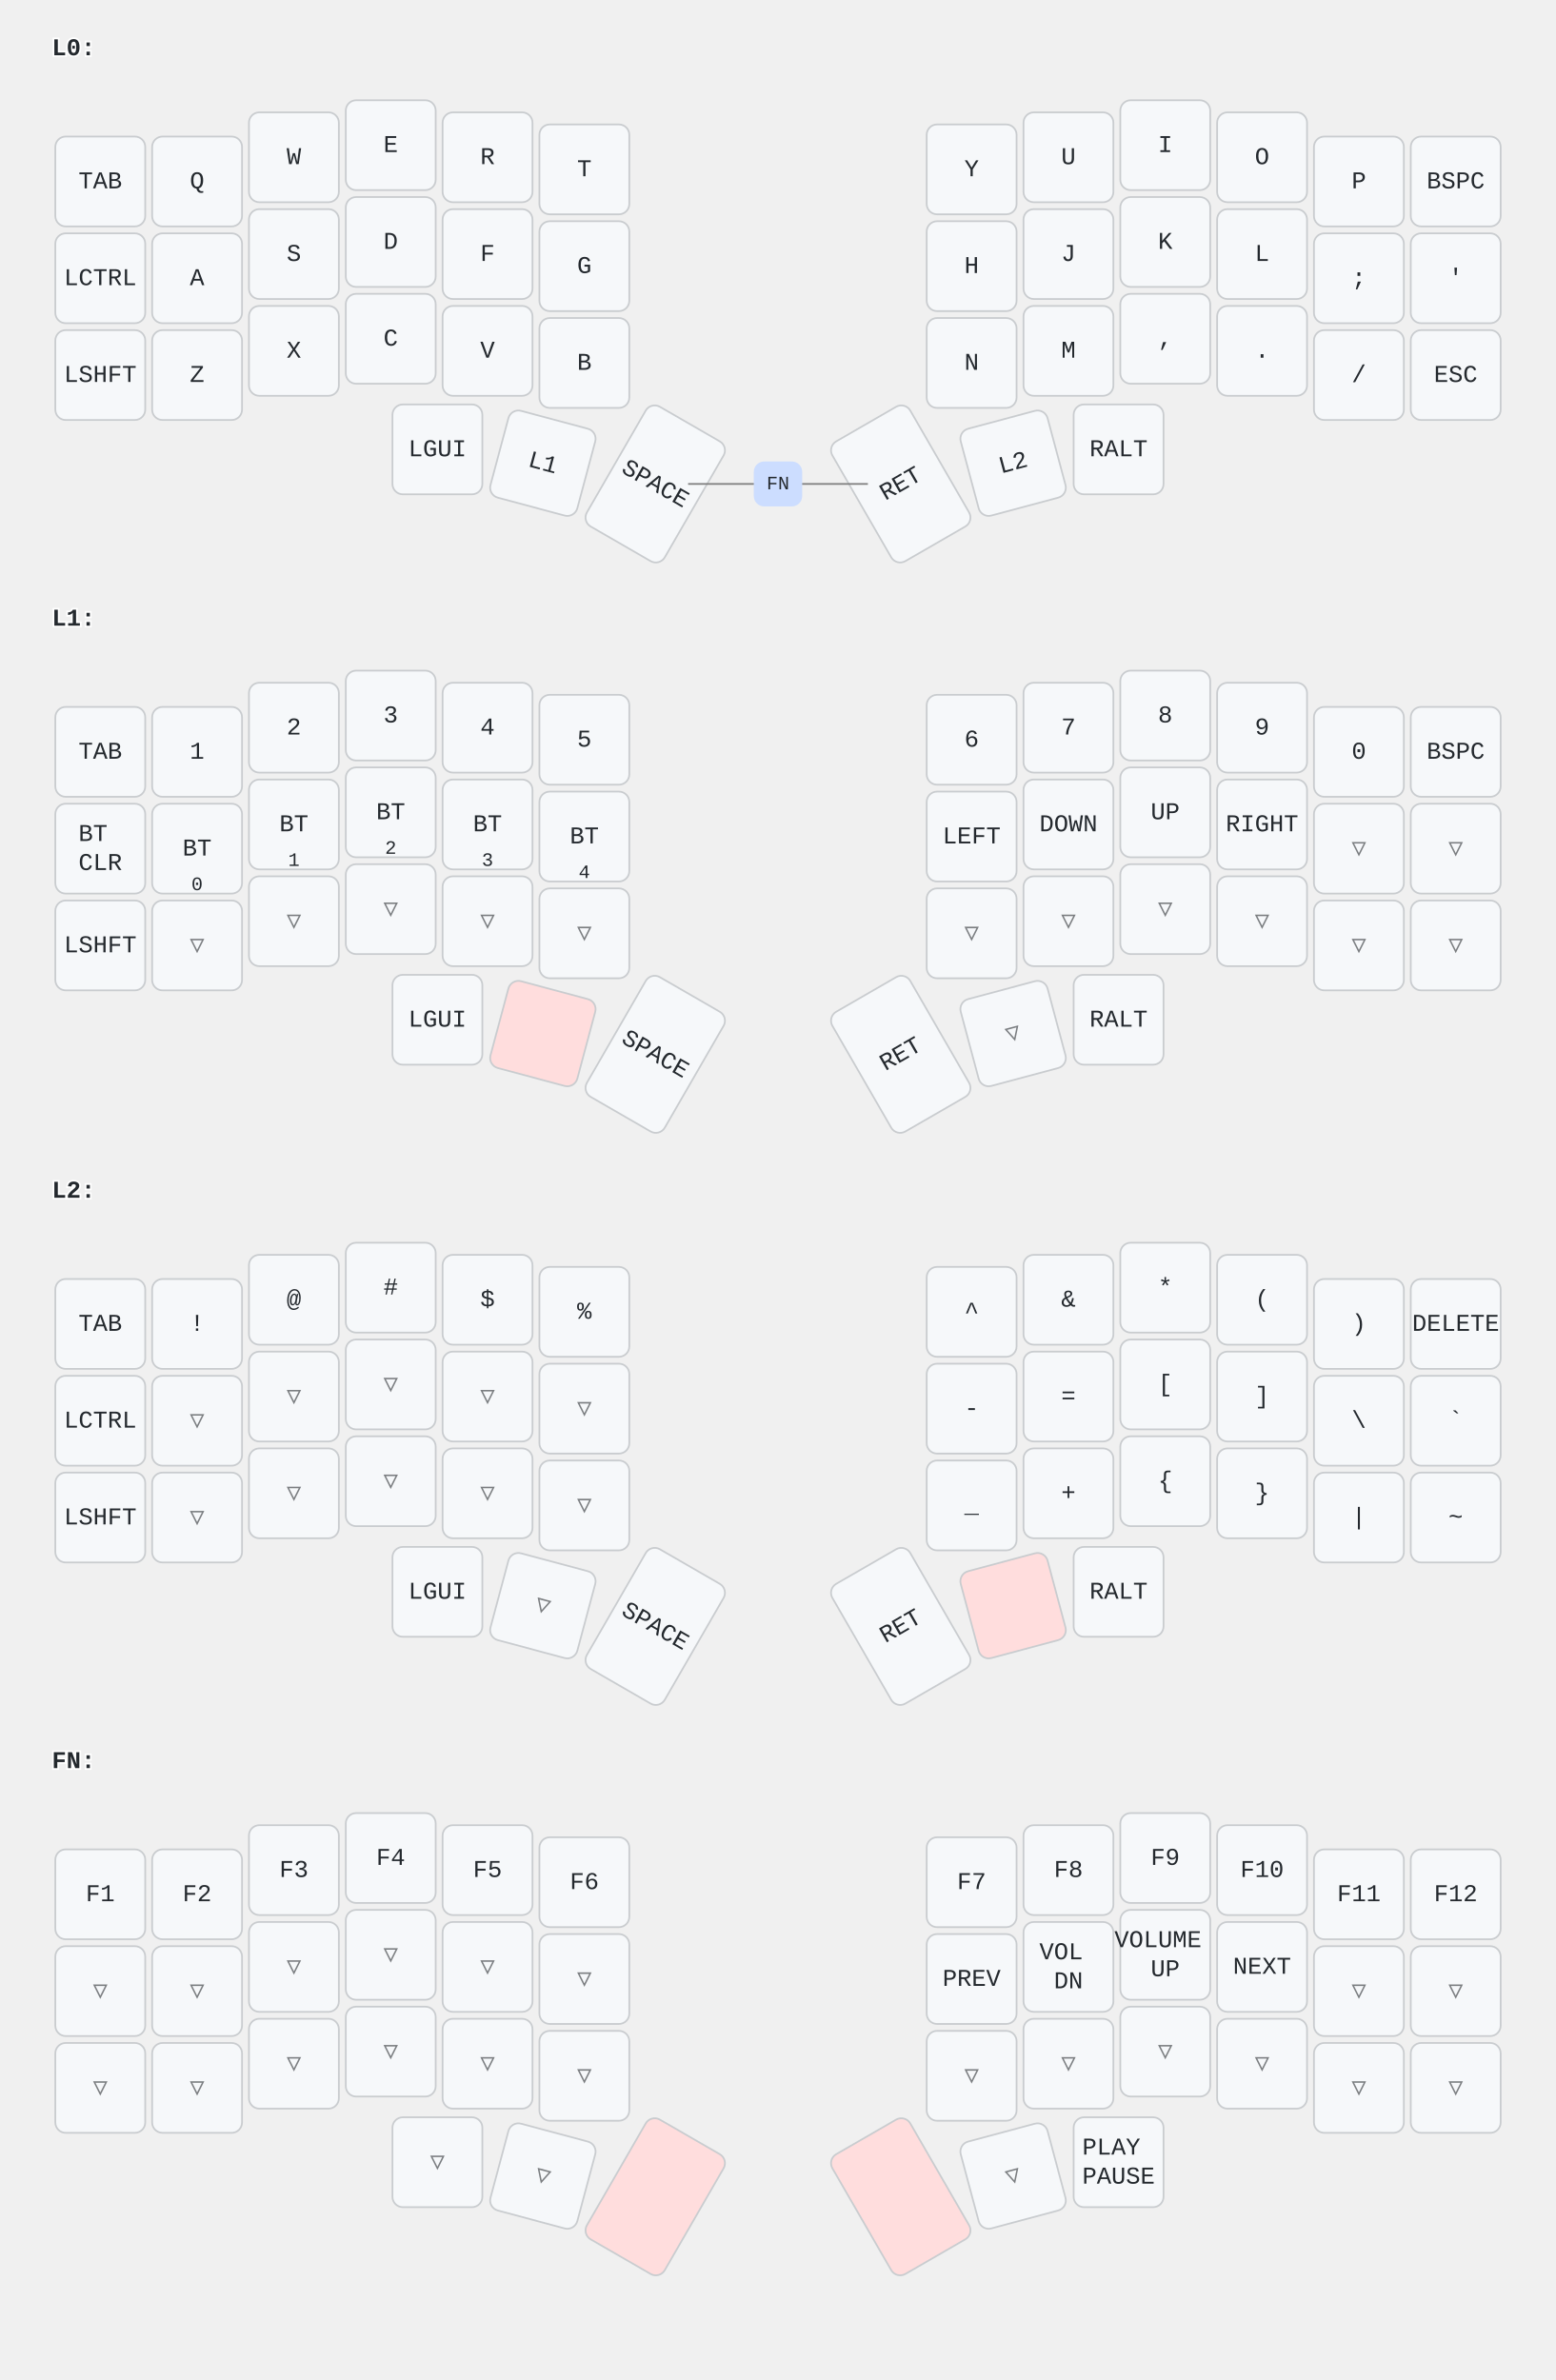
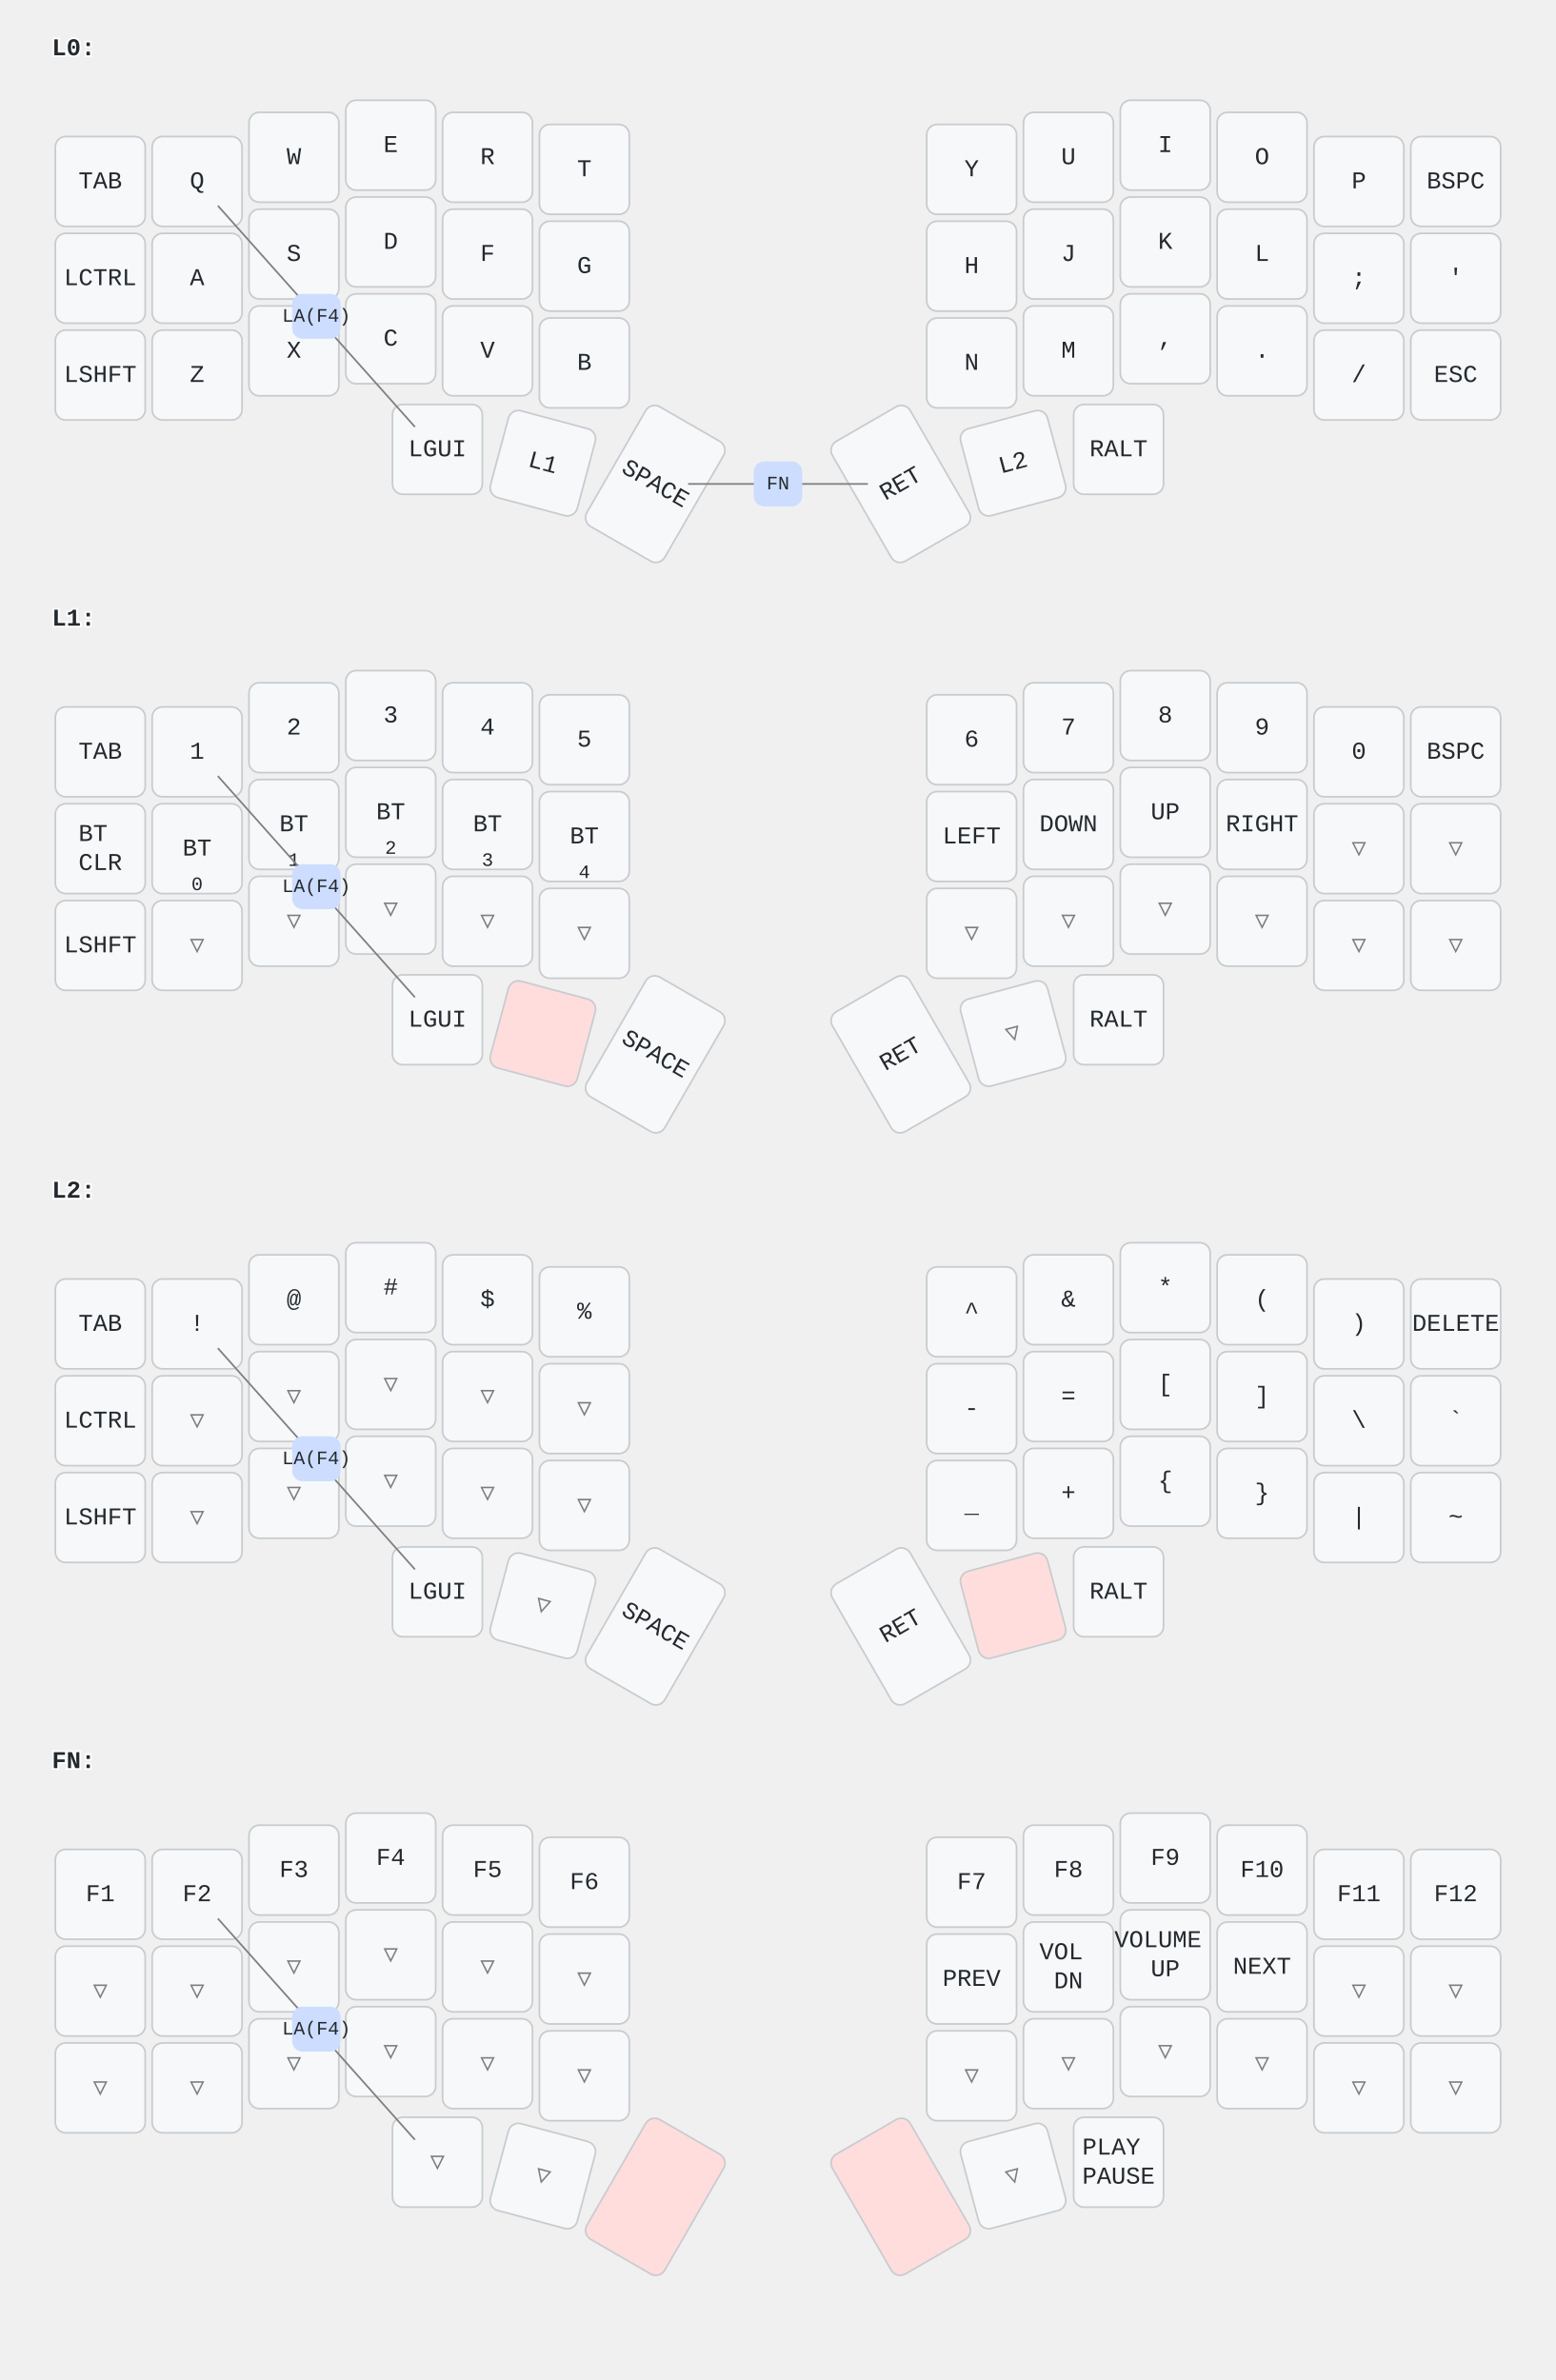
<svg xmlns="http://www.w3.org/2000/svg" width="900" height="1377" viewBox="0 0 900 1377" class="keymap">
  <style>/* inherit to force styles through use tags */
svg path {
    fill: inherit;
}

/* font and background color specifications */
svg.keymap {
    font-family: SFMono-Regular,Consolas,Liberation Mono,Menlo,monospace;
    font-size: 14px;
    font-kerning: normal;
    text-rendering: optimizeLegibility;
    fill: #24292e;
}

/* default key styling */
rect.key {
    fill: #f6f8fa;
    stroke: #c9cccf;
    stroke-width: 1;
}

/* default key side styling, only used is draw_key_sides is set */
rect.side {
    filter: brightness(90%);
}

/* color accent for combo boxes */
rect.combo, rect.combo-separate {
    fill: #cdf;
}

/* color accent for held keys */
rect.held, rect.combo.held {
    fill: #fdd;
}

/* color accent for ghost (optional) keys */
rect.ghost, rect.combo.ghost {
    stroke-dasharray: 4, 4;
    stroke-width: 2;
}

text {
    text-anchor: middle;
    dominant-baseline: middle;
}

/* styling for layer labels */
text.label {
    font-weight: bold;
    text-anchor: start;
    stroke: white;
    stroke-width: 2;
    paint-order: stroke;
}

/* styling for combo tap, and key hold/shifted label text */
text.combo, text.hold, text.shifted {
    font-size: 11px;
}

text.hold {
    text-anchor: middle;
    dominant-baseline: auto;
}

text.shifted {
    text-anchor: middle;
    dominant-baseline: hanging;
}

/* styling for hold/shifted label text in combo box */
text.combo.hold, text.combo.shifted {
    font-size: 8px;
}

/* lighter symbol for transparent keys */
text.trans {
    fill: #7b7e81;
}

/* styling for combo dendrons */
path.combo {
    stroke-width: 1;
    stroke: gray;
    fill: none;
}

/* Start Tabler Icons Cleanup */
/* cannot use height/width with glyphs */
.icon-tabler &gt; path {
    fill: inherit;
    stroke: inherit;
    stroke-width: 2;
}
/* hide tabler's default box */
.icon-tabler &gt; path[stroke="none"][fill="none"] {
    visibility: hidden;
}
/* End Tabler Icons Cleanup */
</style>
  <g transform="translate(30, 0)" class="layer-L0">
    <text x="0" y="28" class="label">L0:</text>
    <g transform="translate(0, 56)">
      <g transform="translate(28, 49)" class="key keypos-0">
        <rect rx="6" ry="6" x="-26" y="-26" width="52" height="52" class="key" />
        <text x="0" y="0" class="key tap">TAB</text>
      </g>
      <g transform="translate(84, 49)" class="key keypos-1">
        <rect rx="6" ry="6" x="-26" y="-26" width="52" height="52" class="key" />
        <text x="0" y="0" class="key tap">Q</text>
      </g>
      <g transform="translate(140, 35)" class="key keypos-2">
        <rect rx="6" ry="6" x="-26" y="-26" width="52" height="52" class="key" />
        <text x="0" y="0" class="key tap">W</text>
      </g>
      <g transform="translate(196, 28)" class="key keypos-3">
        <rect rx="6" ry="6" x="-26" y="-26" width="52" height="52" class="key" />
        <text x="0" y="0" class="key tap">E</text>
      </g>
      <g transform="translate(252, 35)" class="key keypos-4">
        <rect rx="6" ry="6" x="-26" y="-26" width="52" height="52" class="key" />
        <text x="0" y="0" class="key tap">R</text>
      </g>
      <g transform="translate(308, 42)" class="key keypos-5">
        <rect rx="6" ry="6" x="-26" y="-26" width="52" height="52" class="key" />
        <text x="0" y="0" class="key tap">T</text>
      </g>
      <g transform="translate(532, 42)" class="key keypos-6">
        <rect rx="6" ry="6" x="-26" y="-26" width="52" height="52" class="key" />
        <text x="0" y="0" class="key tap">Y</text>
      </g>
      <g transform="translate(588, 35)" class="key keypos-7">
        <rect rx="6" ry="6" x="-26" y="-26" width="52" height="52" class="key" />
        <text x="0" y="0" class="key tap">U</text>
      </g>
      <g transform="translate(644, 28)" class="key keypos-8">
        <rect rx="6" ry="6" x="-26" y="-26" width="52" height="52" class="key" />
        <text x="0" y="0" class="key tap">I</text>
      </g>
      <g transform="translate(700, 35)" class="key keypos-9">
        <rect rx="6" ry="6" x="-26" y="-26" width="52" height="52" class="key" />
        <text x="0" y="0" class="key tap">O</text>
      </g>
      <g transform="translate(756, 49)" class="key keypos-10">
        <rect rx="6" ry="6" x="-26" y="-26" width="52" height="52" class="key" />
        <text x="0" y="0" class="key tap">P</text>
      </g>
      <g transform="translate(812, 49)" class="key keypos-11">
        <rect rx="6" ry="6" x="-26" y="-26" width="52" height="52" class="key" />
        <text x="0" y="0" class="key tap">BSPC</text>
      </g>
      <g transform="translate(28, 105)" class="key keypos-12">
        <rect rx="6" ry="6" x="-26" y="-26" width="52" height="52" class="key" />
        <text x="0" y="0" class="key tap">LCTRL</text>
      </g>
      <g transform="translate(84, 105)" class="key keypos-13">
        <rect rx="6" ry="6" x="-26" y="-26" width="52" height="52" class="key" />
        <text x="0" y="0" class="key tap">A</text>
      </g>
      <g transform="translate(140, 91)" class="key keypos-14">
        <rect rx="6" ry="6" x="-26" y="-26" width="52" height="52" class="key" />
        <text x="0" y="0" class="key tap">S</text>
      </g>
      <g transform="translate(196, 84)" class="key keypos-15">
        <rect rx="6" ry="6" x="-26" y="-26" width="52" height="52" class="key" />
        <text x="0" y="0" class="key tap">D</text>
      </g>
      <g transform="translate(252, 91)" class="key keypos-16">
        <rect rx="6" ry="6" x="-26" y="-26" width="52" height="52" class="key" />
        <text x="0" y="0" class="key tap">F</text>
      </g>
      <g transform="translate(308, 98)" class="key keypos-17">
        <rect rx="6" ry="6" x="-26" y="-26" width="52" height="52" class="key" />
        <text x="0" y="0" class="key tap">G</text>
      </g>
      <g transform="translate(532, 98)" class="key keypos-18">
        <rect rx="6" ry="6" x="-26" y="-26" width="52" height="52" class="key" />
        <text x="0" y="0" class="key tap">H</text>
      </g>
      <g transform="translate(588, 91)" class="key keypos-19">
        <rect rx="6" ry="6" x="-26" y="-26" width="52" height="52" class="key" />
        <text x="0" y="0" class="key tap">J</text>
      </g>
      <g transform="translate(644, 84)" class="key keypos-20">
        <rect rx="6" ry="6" x="-26" y="-26" width="52" height="52" class="key" />
        <text x="0" y="0" class="key tap">K</text>
      </g>
      <g transform="translate(700, 91)" class="key keypos-21">
        <rect rx="6" ry="6" x="-26" y="-26" width="52" height="52" class="key" />
        <text x="0" y="0" class="key tap">L</text>
      </g>
      <g transform="translate(756, 105)" class="key keypos-22">
        <rect rx="6" ry="6" x="-26" y="-26" width="52" height="52" class="key" />
        <text x="0" y="0" class="key tap">;</text>
      </g>
      <g transform="translate(812, 105)" class="key keypos-23">
        <rect rx="6" ry="6" x="-26" y="-26" width="52" height="52" class="key" />
        <text x="0" y="0" class="key tap">'</text>
      </g>
      <g transform="translate(28, 161)" class="key keypos-24">
        <rect rx="6" ry="6" x="-26" y="-26" width="52" height="52" class="key" />
        <text x="0" y="0" class="key tap">LSHFT</text>
      </g>
      <g transform="translate(84, 161)" class="key keypos-25">
        <rect rx="6" ry="6" x="-26" y="-26" width="52" height="52" class="key" />
        <text x="0" y="0" class="key tap">Z</text>
      </g>
      <g transform="translate(140, 147)" class="key keypos-26">
        <rect rx="6" ry="6" x="-26" y="-26" width="52" height="52" class="key" />
        <text x="0" y="0" class="key tap">X</text>
      </g>
      <g transform="translate(196, 140)" class="key keypos-27">
        <rect rx="6" ry="6" x="-26" y="-26" width="52" height="52" class="key" />
        <text x="0" y="0" class="key tap">C</text>
      </g>
      <g transform="translate(252, 147)" class="key keypos-28">
        <rect rx="6" ry="6" x="-26" y="-26" width="52" height="52" class="key" />
        <text x="0" y="0" class="key tap">V</text>
      </g>
      <g transform="translate(308, 154)" class="key keypos-29">
        <rect rx="6" ry="6" x="-26" y="-26" width="52" height="52" class="key" />
        <text x="0" y="0" class="key tap">B</text>
      </g>
      <g transform="translate(532, 154)" class="key keypos-30">
        <rect rx="6" ry="6" x="-26" y="-26" width="52" height="52" class="key" />
        <text x="0" y="0" class="key tap">N</text>
      </g>
      <g transform="translate(588, 147)" class="key keypos-31">
        <rect rx="6" ry="6" x="-26" y="-26" width="52" height="52" class="key" />
        <text x="0" y="0" class="key tap">M</text>
      </g>
      <g transform="translate(644, 140)" class="key keypos-32">
        <rect rx="6" ry="6" x="-26" y="-26" width="52" height="52" class="key" />
        <text x="0" y="0" class="key tap">,</text>
      </g>
      <g transform="translate(700, 147)" class="key keypos-33">
        <rect rx="6" ry="6" x="-26" y="-26" width="52" height="52" class="key" />
        <text x="0" y="0" class="key tap">.</text>
      </g>
      <g transform="translate(756, 161)" class="key keypos-34">
        <rect rx="6" ry="6" x="-26" y="-26" width="52" height="52" class="key" />
        <text x="0" y="0" class="key tap">/</text>
      </g>
      <g transform="translate(812, 161)" class="key keypos-35">
        <rect rx="6" ry="6" x="-26" y="-26" width="52" height="52" class="key" />
        <text x="0" y="0" class="key tap">ESC</text>
      </g>
      <g transform="translate(223, 204)" class="key keypos-36">
        <rect rx="6" ry="6" x="-26" y="-26" width="52" height="52" class="key" />
        <text x="0" y="0" class="key tap">LGUI</text>
      </g>
      <g transform="translate(284, 212) rotate(15.0)" class="key keypos-37">
        <rect rx="6" ry="6" x="-26" y="-26" width="52" height="52" class="key" />
        <text x="0" y="0" class="key tap">L1</text>
      </g>
      <g transform="translate(349, 224) rotate(30.0)" class="key keypos-38">
        <rect rx="6" ry="6" x="-26" y="-40" width="52" height="80" class="key" />
        <text x="0" y="0" class="key tap">SPACE</text>
      </g>
      <g transform="translate(491, 224) rotate(-30.0)" class="key keypos-39">
        <rect rx="6" ry="6" x="-26" y="-40" width="52" height="80" class="key" />
        <text x="0" y="0" class="key tap">RET</text>
      </g>
      <g transform="translate(556, 212) rotate(-15.0)" class="key keypos-40">
        <rect rx="6" ry="6" x="-26" y="-26" width="52" height="52" class="key" />
        <text x="0" y="0" class="key tap">L2</text>
      </g>
      <g transform="translate(617, 204)" class="key keypos-41">
        <rect rx="6" ry="6" x="-26" y="-26" width="52" height="52" class="key" />
        <text x="0" y="0" class="key tap">RALT</text>
      </g>
      <g class="combo combopos-0">
        <path d="M420,224 l-52,0" class="combo" />
        <path d="M420,224 l52,0" class="combo" />
        <rect rx="6" ry="6" x="406" y="211" width="28" height="26" class="combo" />
        <text x="420" y="224" class="combo tap">FN</text>
      </g>
+       <g class="combo combopos-1">
+         <path d="M153,127 l-57,-64" class="combo" />
+         <path d="M153,127 l57,64" class="combo" />
+         <rect rx="6" ry="6" x="139" y="114" width="28" height="26" class="combo" />
+         <text x="153" y="127" class="combo tap">LA(F4)</text>
+       </g>
    </g>
  </g>
  <g transform="translate(30, 330)" class="layer-L1">
    <text x="0" y="28" class="label">L1:</text>
    <g transform="translate(0, 56)">
      <g transform="translate(28, 49)" class="key keypos-0">
        <rect rx="6" ry="6" x="-26" y="-26" width="52" height="52" class="key" />
        <text x="0" y="0" class="key tap">TAB</text>
      </g>
      <g transform="translate(84, 49)" class="key keypos-1">
        <rect rx="6" ry="6" x="-26" y="-26" width="52" height="52" class="key" />
        <text x="0" y="0" class="key tap">1</text>
      </g>
      <g transform="translate(140, 35)" class="key keypos-2">
        <rect rx="6" ry="6" x="-26" y="-26" width="52" height="52" class="key" />
        <text x="0" y="0" class="key tap">2</text>
      </g>
      <g transform="translate(196, 28)" class="key keypos-3">
        <rect rx="6" ry="6" x="-26" y="-26" width="52" height="52" class="key" />
        <text x="0" y="0" class="key tap">3</text>
      </g>
      <g transform="translate(252, 35)" class="key keypos-4">
        <rect rx="6" ry="6" x="-26" y="-26" width="52" height="52" class="key" />
        <text x="0" y="0" class="key tap">4</text>
      </g>
      <g transform="translate(308, 42)" class="key keypos-5">
        <rect rx="6" ry="6" x="-26" y="-26" width="52" height="52" class="key" />
        <text x="0" y="0" class="key tap">5</text>
      </g>
      <g transform="translate(532, 42)" class="key keypos-6">
        <rect rx="6" ry="6" x="-26" y="-26" width="52" height="52" class="key" />
        <text x="0" y="0" class="key tap">6</text>
      </g>
      <g transform="translate(588, 35)" class="key keypos-7">
        <rect rx="6" ry="6" x="-26" y="-26" width="52" height="52" class="key" />
        <text x="0" y="0" class="key tap">7</text>
      </g>
      <g transform="translate(644, 28)" class="key keypos-8">
        <rect rx="6" ry="6" x="-26" y="-26" width="52" height="52" class="key" />
        <text x="0" y="0" class="key tap">8</text>
      </g>
      <g transform="translate(700, 35)" class="key keypos-9">
        <rect rx="6" ry="6" x="-26" y="-26" width="52" height="52" class="key" />
        <text x="0" y="0" class="key tap">9</text>
      </g>
      <g transform="translate(756, 49)" class="key keypos-10">
        <rect rx="6" ry="6" x="-26" y="-26" width="52" height="52" class="key" />
        <text x="0" y="0" class="key tap">0</text>
      </g>
      <g transform="translate(812, 49)" class="key keypos-11">
        <rect rx="6" ry="6" x="-26" y="-26" width="52" height="52" class="key" />
        <text x="0" y="0" class="key tap">BSPC</text>
      </g>
      <g transform="translate(28, 105)" class="key keypos-12">
        <rect rx="6" ry="6" x="-26" y="-26" width="52" height="52" class="key" />
        <text x="0" y="0" class="key tap">
          <tspan x="0" dy="-0.6em">BT</tspan>
          <tspan x="0" dy="1.2em">CLR</tspan>
        </text>
      </g>
      <g transform="translate(84, 105)" class="key keypos-13">
        <rect rx="6" ry="6" x="-26" y="-26" width="52" height="52" class="key" />
        <text x="0" y="0" class="key tap">BT</text>
        <text x="0" y="24" class="key hold">0</text>
      </g>
      <g transform="translate(140, 91)" class="key keypos-14">
        <rect rx="6" ry="6" x="-26" y="-26" width="52" height="52" class="key" />
        <text x="0" y="0" class="key tap">BT</text>
        <text x="0" y="24" class="key hold">1</text>
      </g>
      <g transform="translate(196, 84)" class="key keypos-15">
        <rect rx="6" ry="6" x="-26" y="-26" width="52" height="52" class="key" />
        <text x="0" y="0" class="key tap">BT</text>
        <text x="0" y="24" class="key hold">2</text>
      </g>
      <g transform="translate(252, 91)" class="key keypos-16">
        <rect rx="6" ry="6" x="-26" y="-26" width="52" height="52" class="key" />
        <text x="0" y="0" class="key tap">BT</text>
        <text x="0" y="24" class="key hold">3</text>
      </g>
      <g transform="translate(308, 98)" class="key keypos-17">
        <rect rx="6" ry="6" x="-26" y="-26" width="52" height="52" class="key" />
        <text x="0" y="0" class="key tap">BT</text>
        <text x="0" y="24" class="key hold">4</text>
      </g>
      <g transform="translate(532, 98)" class="key keypos-18">
        <rect rx="6" ry="6" x="-26" y="-26" width="52" height="52" class="key" />
        <text x="0" y="0" class="key tap">LEFT</text>
      </g>
      <g transform="translate(588, 91)" class="key keypos-19">
        <rect rx="6" ry="6" x="-26" y="-26" width="52" height="52" class="key" />
        <text x="0" y="0" class="key tap">DOWN</text>
      </g>
      <g transform="translate(644, 84)" class="key keypos-20">
        <rect rx="6" ry="6" x="-26" y="-26" width="52" height="52" class="key" />
        <text x="0" y="0" class="key tap">UP</text>
      </g>
      <g transform="translate(700, 91)" class="key keypos-21">
        <rect rx="6" ry="6" x="-26" y="-26" width="52" height="52" class="key" />
        <text x="0" y="0" class="key tap">RIGHT</text>
      </g>
      <g transform="translate(756, 105)" class="key trans keypos-22">
        <rect rx="6" ry="6" x="-26" y="-26" width="52" height="52" class="key trans" />
        <text x="0" y="0" class="key trans tap">▽</text>
      </g>
      <g transform="translate(812, 105)" class="key trans keypos-23">
        <rect rx="6" ry="6" x="-26" y="-26" width="52" height="52" class="key trans" />
        <text x="0" y="0" class="key trans tap">▽</text>
      </g>
      <g transform="translate(28, 161)" class="key keypos-24">
        <rect rx="6" ry="6" x="-26" y="-26" width="52" height="52" class="key" />
        <text x="0" y="0" class="key tap">LSHFT</text>
      </g>
      <g transform="translate(84, 161)" class="key trans keypos-25">
        <rect rx="6" ry="6" x="-26" y="-26" width="52" height="52" class="key trans" />
        <text x="0" y="0" class="key trans tap">▽</text>
      </g>
      <g transform="translate(140, 147)" class="key trans keypos-26">
        <rect rx="6" ry="6" x="-26" y="-26" width="52" height="52" class="key trans" />
        <text x="0" y="0" class="key trans tap">▽</text>
      </g>
      <g transform="translate(196, 140)" class="key trans keypos-27">
        <rect rx="6" ry="6" x="-26" y="-26" width="52" height="52" class="key trans" />
        <text x="0" y="0" class="key trans tap">▽</text>
      </g>
      <g transform="translate(252, 147)" class="key trans keypos-28">
        <rect rx="6" ry="6" x="-26" y="-26" width="52" height="52" class="key trans" />
        <text x="0" y="0" class="key trans tap">▽</text>
      </g>
      <g transform="translate(308, 154)" class="key trans keypos-29">
        <rect rx="6" ry="6" x="-26" y="-26" width="52" height="52" class="key trans" />
        <text x="0" y="0" class="key trans tap">▽</text>
      </g>
      <g transform="translate(532, 154)" class="key trans keypos-30">
        <rect rx="6" ry="6" x="-26" y="-26" width="52" height="52" class="key trans" />
        <text x="0" y="0" class="key trans tap">▽</text>
      </g>
      <g transform="translate(588, 147)" class="key trans keypos-31">
        <rect rx="6" ry="6" x="-26" y="-26" width="52" height="52" class="key trans" />
        <text x="0" y="0" class="key trans tap">▽</text>
      </g>
      <g transform="translate(644, 140)" class="key trans keypos-32">
        <rect rx="6" ry="6" x="-26" y="-26" width="52" height="52" class="key trans" />
        <text x="0" y="0" class="key trans tap">▽</text>
      </g>
      <g transform="translate(700, 147)" class="key trans keypos-33">
        <rect rx="6" ry="6" x="-26" y="-26" width="52" height="52" class="key trans" />
        <text x="0" y="0" class="key trans tap">▽</text>
      </g>
      <g transform="translate(756, 161)" class="key trans keypos-34">
        <rect rx="6" ry="6" x="-26" y="-26" width="52" height="52" class="key trans" />
        <text x="0" y="0" class="key trans tap">▽</text>
      </g>
      <g transform="translate(812, 161)" class="key trans keypos-35">
        <rect rx="6" ry="6" x="-26" y="-26" width="52" height="52" class="key trans" />
        <text x="0" y="0" class="key trans tap">▽</text>
      </g>
      <g transform="translate(223, 204)" class="key keypos-36">
        <rect rx="6" ry="6" x="-26" y="-26" width="52" height="52" class="key" />
        <text x="0" y="0" class="key tap">LGUI</text>
      </g>
      <g transform="translate(284, 212) rotate(15.0)" class="key held keypos-37">
        <rect rx="6" ry="6" x="-26" y="-26" width="52" height="52" class="key held" />
      </g>
      <g transform="translate(349, 224) rotate(30.0)" class="key keypos-38">
        <rect rx="6" ry="6" x="-26" y="-40" width="52" height="80" class="key" />
        <text x="0" y="0" class="key tap">SPACE</text>
      </g>
      <g transform="translate(491, 224) rotate(-30.0)" class="key keypos-39">
        <rect rx="6" ry="6" x="-26" y="-40" width="52" height="80" class="key" />
        <text x="0" y="0" class="key tap">RET</text>
      </g>
      <g transform="translate(556, 212) rotate(-15.0)" class="key trans keypos-40">
        <rect rx="6" ry="6" x="-26" y="-26" width="52" height="52" class="key trans" />
        <text x="0" y="0" class="key trans tap">▽</text>
      </g>
      <g transform="translate(617, 204)" class="key keypos-41">
        <rect rx="6" ry="6" x="-26" y="-26" width="52" height="52" class="key" />
        <text x="0" y="0" class="key tap">RALT</text>
      </g>
+       <g class="combo combopos-0">
+         <path d="M153,127 l-57,-64" class="combo" />
+         <path d="M153,127 l57,64" class="combo" />
+         <rect rx="6" ry="6" x="139" y="114" width="28" height="26" class="combo" />
+         <text x="153" y="127" class="combo tap">LA(F4)</text>
+       </g>
    </g>
  </g>
  <g transform="translate(30, 661)" class="layer-L2">
    <text x="0" y="28" class="label">L2:</text>
    <g transform="translate(0, 56)">
      <g transform="translate(28, 49)" class="key keypos-0">
        <rect rx="6" ry="6" x="-26" y="-26" width="52" height="52" class="key" />
        <text x="0" y="0" class="key tap">TAB</text>
      </g>
      <g transform="translate(84, 49)" class="key keypos-1">
        <rect rx="6" ry="6" x="-26" y="-26" width="52" height="52" class="key" />
        <text x="0" y="0" class="key tap">!</text>
      </g>
      <g transform="translate(140, 35)" class="key keypos-2">
        <rect rx="6" ry="6" x="-26" y="-26" width="52" height="52" class="key" />
        <text x="0" y="0" class="key tap">@</text>
      </g>
      <g transform="translate(196, 28)" class="key keypos-3">
        <rect rx="6" ry="6" x="-26" y="-26" width="52" height="52" class="key" />
        <text x="0" y="0" class="key tap">#</text>
      </g>
      <g transform="translate(252, 35)" class="key keypos-4">
        <rect rx="6" ry="6" x="-26" y="-26" width="52" height="52" class="key" />
        <text x="0" y="0" class="key tap">$</text>
      </g>
      <g transform="translate(308, 42)" class="key keypos-5">
        <rect rx="6" ry="6" x="-26" y="-26" width="52" height="52" class="key" />
        <text x="0" y="0" class="key tap">%</text>
      </g>
      <g transform="translate(532, 42)" class="key keypos-6">
        <rect rx="6" ry="6" x="-26" y="-26" width="52" height="52" class="key" />
        <text x="0" y="0" class="key tap">^</text>
      </g>
      <g transform="translate(588, 35)" class="key keypos-7">
        <rect rx="6" ry="6" x="-26" y="-26" width="52" height="52" class="key" />
        <text x="0" y="0" class="key tap">&amp;</text>
      </g>
      <g transform="translate(644, 28)" class="key keypos-8">
        <rect rx="6" ry="6" x="-26" y="-26" width="52" height="52" class="key" />
        <text x="0" y="0" class="key tap">*</text>
      </g>
      <g transform="translate(700, 35)" class="key keypos-9">
        <rect rx="6" ry="6" x="-26" y="-26" width="52" height="52" class="key" />
        <text x="0" y="0" class="key tap">(</text>
      </g>
      <g transform="translate(756, 49)" class="key keypos-10">
        <rect rx="6" ry="6" x="-26" y="-26" width="52" height="52" class="key" />
        <text x="0" y="0" class="key tap">)</text>
      </g>
      <g transform="translate(812, 49)" class="key keypos-11">
        <rect rx="6" ry="6" x="-26" y="-26" width="52" height="52" class="key" />
        <text x="0" y="0" class="key tap">DELETE</text>
      </g>
      <g transform="translate(28, 105)" class="key keypos-12">
        <rect rx="6" ry="6" x="-26" y="-26" width="52" height="52" class="key" />
        <text x="0" y="0" class="key tap">LCTRL</text>
      </g>
      <g transform="translate(84, 105)" class="key trans keypos-13">
        <rect rx="6" ry="6" x="-26" y="-26" width="52" height="52" class="key trans" />
        <text x="0" y="0" class="key trans tap">▽</text>
      </g>
      <g transform="translate(140, 91)" class="key trans keypos-14">
        <rect rx="6" ry="6" x="-26" y="-26" width="52" height="52" class="key trans" />
        <text x="0" y="0" class="key trans tap">▽</text>
      </g>
      <g transform="translate(196, 84)" class="key trans keypos-15">
        <rect rx="6" ry="6" x="-26" y="-26" width="52" height="52" class="key trans" />
        <text x="0" y="0" class="key trans tap">▽</text>
      </g>
      <g transform="translate(252, 91)" class="key trans keypos-16">
        <rect rx="6" ry="6" x="-26" y="-26" width="52" height="52" class="key trans" />
        <text x="0" y="0" class="key trans tap">▽</text>
      </g>
      <g transform="translate(308, 98)" class="key trans keypos-17">
        <rect rx="6" ry="6" x="-26" y="-26" width="52" height="52" class="key trans" />
        <text x="0" y="0" class="key trans tap">▽</text>
      </g>
      <g transform="translate(532, 98)" class="key keypos-18">
        <rect rx="6" ry="6" x="-26" y="-26" width="52" height="52" class="key" />
        <text x="0" y="0" class="key tap">-</text>
      </g>
      <g transform="translate(588, 91)" class="key keypos-19">
        <rect rx="6" ry="6" x="-26" y="-26" width="52" height="52" class="key" />
        <text x="0" y="0" class="key tap">=</text>
      </g>
      <g transform="translate(644, 84)" class="key keypos-20">
        <rect rx="6" ry="6" x="-26" y="-26" width="52" height="52" class="key" />
        <text x="0" y="0" class="key tap">[</text>
      </g>
      <g transform="translate(700, 91)" class="key keypos-21">
        <rect rx="6" ry="6" x="-26" y="-26" width="52" height="52" class="key" />
        <text x="0" y="0" class="key tap">]</text>
      </g>
      <g transform="translate(756, 105)" class="key keypos-22">
        <rect rx="6" ry="6" x="-26" y="-26" width="52" height="52" class="key" />
        <text x="0" y="0" class="key tap">\</text>
      </g>
      <g transform="translate(812, 105)" class="key keypos-23">
        <rect rx="6" ry="6" x="-26" y="-26" width="52" height="52" class="key" />
        <text x="0" y="0" class="key tap">`</text>
      </g>
      <g transform="translate(28, 161)" class="key keypos-24">
        <rect rx="6" ry="6" x="-26" y="-26" width="52" height="52" class="key" />
        <text x="0" y="0" class="key tap">LSHFT</text>
      </g>
      <g transform="translate(84, 161)" class="key trans keypos-25">
        <rect rx="6" ry="6" x="-26" y="-26" width="52" height="52" class="key trans" />
        <text x="0" y="0" class="key trans tap">▽</text>
      </g>
      <g transform="translate(140, 147)" class="key trans keypos-26">
        <rect rx="6" ry="6" x="-26" y="-26" width="52" height="52" class="key trans" />
        <text x="0" y="0" class="key trans tap">▽</text>
      </g>
      <g transform="translate(196, 140)" class="key trans keypos-27">
        <rect rx="6" ry="6" x="-26" y="-26" width="52" height="52" class="key trans" />
        <text x="0" y="0" class="key trans tap">▽</text>
      </g>
      <g transform="translate(252, 147)" class="key trans keypos-28">
        <rect rx="6" ry="6" x="-26" y="-26" width="52" height="52" class="key trans" />
        <text x="0" y="0" class="key trans tap">▽</text>
      </g>
      <g transform="translate(308, 154)" class="key trans keypos-29">
        <rect rx="6" ry="6" x="-26" y="-26" width="52" height="52" class="key trans" />
        <text x="0" y="0" class="key trans tap">▽</text>
      </g>
      <g transform="translate(532, 154)" class="key keypos-30">
        <rect rx="6" ry="6" x="-26" y="-26" width="52" height="52" class="key" />
        <text x="0" y="0" class="key tap">_</text>
      </g>
      <g transform="translate(588, 147)" class="key keypos-31">
        <rect rx="6" ry="6" x="-26" y="-26" width="52" height="52" class="key" />
        <text x="0" y="0" class="key tap">+</text>
      </g>
      <g transform="translate(644, 140)" class="key keypos-32">
        <rect rx="6" ry="6" x="-26" y="-26" width="52" height="52" class="key" />
        <text x="0" y="0" class="key tap">{</text>
      </g>
      <g transform="translate(700, 147)" class="key keypos-33">
        <rect rx="6" ry="6" x="-26" y="-26" width="52" height="52" class="key" />
        <text x="0" y="0" class="key tap">}</text>
      </g>
      <g transform="translate(756, 161)" class="key keypos-34">
        <rect rx="6" ry="6" x="-26" y="-26" width="52" height="52" class="key" />
        <text x="0" y="0" class="key tap">|</text>
      </g>
      <g transform="translate(812, 161)" class="key keypos-35">
        <rect rx="6" ry="6" x="-26" y="-26" width="52" height="52" class="key" />
        <text x="0" y="0" class="key tap">~</text>
      </g>
      <g transform="translate(223, 204)" class="key keypos-36">
        <rect rx="6" ry="6" x="-26" y="-26" width="52" height="52" class="key" />
        <text x="0" y="0" class="key tap">LGUI</text>
      </g>
      <g transform="translate(284, 212) rotate(15.0)" class="key trans keypos-37">
        <rect rx="6" ry="6" x="-26" y="-26" width="52" height="52" class="key trans" />
        <text x="0" y="0" class="key trans tap">▽</text>
      </g>
      <g transform="translate(349, 224) rotate(30.0)" class="key keypos-38">
        <rect rx="6" ry="6" x="-26" y="-40" width="52" height="80" class="key" />
        <text x="0" y="0" class="key tap">SPACE</text>
      </g>
      <g transform="translate(491, 224) rotate(-30.0)" class="key keypos-39">
        <rect rx="6" ry="6" x="-26" y="-40" width="52" height="80" class="key" />
        <text x="0" y="0" class="key tap">RET</text>
      </g>
      <g transform="translate(556, 212) rotate(-15.0)" class="key held keypos-40">
        <rect rx="6" ry="6" x="-26" y="-26" width="52" height="52" class="key held" />
      </g>
      <g transform="translate(617, 204)" class="key keypos-41">
        <rect rx="6" ry="6" x="-26" y="-26" width="52" height="52" class="key" />
        <text x="0" y="0" class="key tap">RALT</text>
      </g>
+       <g class="combo combopos-0">
+         <path d="M153,127 l-57,-64" class="combo" />
+         <path d="M153,127 l57,64" class="combo" />
+         <rect rx="6" ry="6" x="139" y="114" width="28" height="26" class="combo" />
+         <text x="153" y="127" class="combo tap">LA(F4)</text>
+       </g>
    </g>
  </g>
  <g transform="translate(30, 991)" class="layer-FN">
    <text x="0" y="28" class="label">FN:</text>
    <g transform="translate(0, 56)">
      <g transform="translate(28, 49)" class="key keypos-0">
        <rect rx="6" ry="6" x="-26" y="-26" width="52" height="52" class="key" />
        <text x="0" y="0" class="key tap">F1</text>
      </g>
      <g transform="translate(84, 49)" class="key keypos-1">
        <rect rx="6" ry="6" x="-26" y="-26" width="52" height="52" class="key" />
        <text x="0" y="0" class="key tap">F2</text>
      </g>
      <g transform="translate(140, 35)" class="key keypos-2">
        <rect rx="6" ry="6" x="-26" y="-26" width="52" height="52" class="key" />
        <text x="0" y="0" class="key tap">F3</text>
      </g>
      <g transform="translate(196, 28)" class="key keypos-3">
        <rect rx="6" ry="6" x="-26" y="-26" width="52" height="52" class="key" />
        <text x="0" y="0" class="key tap">F4</text>
      </g>
      <g transform="translate(252, 35)" class="key keypos-4">
        <rect rx="6" ry="6" x="-26" y="-26" width="52" height="52" class="key" />
        <text x="0" y="0" class="key tap">F5</text>
      </g>
      <g transform="translate(308, 42)" class="key keypos-5">
        <rect rx="6" ry="6" x="-26" y="-26" width="52" height="52" class="key" />
        <text x="0" y="0" class="key tap">F6</text>
      </g>
      <g transform="translate(532, 42)" class="key keypos-6">
        <rect rx="6" ry="6" x="-26" y="-26" width="52" height="52" class="key" />
        <text x="0" y="0" class="key tap">F7</text>
      </g>
      <g transform="translate(588, 35)" class="key keypos-7">
        <rect rx="6" ry="6" x="-26" y="-26" width="52" height="52" class="key" />
        <text x="0" y="0" class="key tap">F8</text>
      </g>
      <g transform="translate(644, 28)" class="key keypos-8">
        <rect rx="6" ry="6" x="-26" y="-26" width="52" height="52" class="key" />
        <text x="0" y="0" class="key tap">F9</text>
      </g>
      <g transform="translate(700, 35)" class="key keypos-9">
        <rect rx="6" ry="6" x="-26" y="-26" width="52" height="52" class="key" />
        <text x="0" y="0" class="key tap">F10</text>
      </g>
      <g transform="translate(756, 49)" class="key keypos-10">
        <rect rx="6" ry="6" x="-26" y="-26" width="52" height="52" class="key" />
        <text x="0" y="0" class="key tap">F11</text>
      </g>
      <g transform="translate(812, 49)" class="key keypos-11">
        <rect rx="6" ry="6" x="-26" y="-26" width="52" height="52" class="key" />
        <text x="0" y="0" class="key tap">F12</text>
      </g>
      <g transform="translate(28, 105)" class="key trans keypos-12">
        <rect rx="6" ry="6" x="-26" y="-26" width="52" height="52" class="key trans" />
        <text x="0" y="0" class="key trans tap">▽</text>
      </g>
      <g transform="translate(84, 105)" class="key trans keypos-13">
        <rect rx="6" ry="6" x="-26" y="-26" width="52" height="52" class="key trans" />
        <text x="0" y="0" class="key trans tap">▽</text>
      </g>
      <g transform="translate(140, 91)" class="key trans keypos-14">
        <rect rx="6" ry="6" x="-26" y="-26" width="52" height="52" class="key trans" />
        <text x="0" y="0" class="key trans tap">▽</text>
      </g>
      <g transform="translate(196, 84)" class="key trans keypos-15">
        <rect rx="6" ry="6" x="-26" y="-26" width="52" height="52" class="key trans" />
        <text x="0" y="0" class="key trans tap">▽</text>
      </g>
      <g transform="translate(252, 91)" class="key trans keypos-16">
        <rect rx="6" ry="6" x="-26" y="-26" width="52" height="52" class="key trans" />
        <text x="0" y="0" class="key trans tap">▽</text>
      </g>
      <g transform="translate(308, 98)" class="key trans keypos-17">
        <rect rx="6" ry="6" x="-26" y="-26" width="52" height="52" class="key trans" />
        <text x="0" y="0" class="key trans tap">▽</text>
      </g>
      <g transform="translate(532, 98)" class="key keypos-18">
        <rect rx="6" ry="6" x="-26" y="-26" width="52" height="52" class="key" />
        <text x="0" y="0" class="key tap">PREV</text>
      </g>
      <g transform="translate(588, 91)" class="key keypos-19">
        <rect rx="6" ry="6" x="-26" y="-26" width="52" height="52" class="key" />
        <text x="0" y="0" class="key tap">
          <tspan x="0" dy="-0.6em">VOL</tspan>
          <tspan x="0" dy="1.2em">DN</tspan>
        </text>
      </g>
      <g transform="translate(644, 84)" class="key keypos-20">
        <rect rx="6" ry="6" x="-26" y="-26" width="52" height="52" class="key" />
        <text x="0" y="0" class="key tap">
          <tspan x="0" dy="-0.6em">VOLUME</tspan>
          <tspan x="0" dy="1.2em">UP</tspan>
        </text>
      </g>
      <g transform="translate(700, 91)" class="key keypos-21">
        <rect rx="6" ry="6" x="-26" y="-26" width="52" height="52" class="key" />
        <text x="0" y="0" class="key tap">NEXT</text>
      </g>
      <g transform="translate(756, 105)" class="key trans keypos-22">
        <rect rx="6" ry="6" x="-26" y="-26" width="52" height="52" class="key trans" />
        <text x="0" y="0" class="key trans tap">▽</text>
      </g>
      <g transform="translate(812, 105)" class="key trans keypos-23">
        <rect rx="6" ry="6" x="-26" y="-26" width="52" height="52" class="key trans" />
        <text x="0" y="0" class="key trans tap">▽</text>
      </g>
      <g transform="translate(28, 161)" class="key trans keypos-24">
        <rect rx="6" ry="6" x="-26" y="-26" width="52" height="52" class="key trans" />
        <text x="0" y="0" class="key trans tap">▽</text>
      </g>
      <g transform="translate(84, 161)" class="key trans keypos-25">
        <rect rx="6" ry="6" x="-26" y="-26" width="52" height="52" class="key trans" />
        <text x="0" y="0" class="key trans tap">▽</text>
      </g>
      <g transform="translate(140, 147)" class="key trans keypos-26">
        <rect rx="6" ry="6" x="-26" y="-26" width="52" height="52" class="key trans" />
        <text x="0" y="0" class="key trans tap">▽</text>
      </g>
      <g transform="translate(196, 140)" class="key trans keypos-27">
        <rect rx="6" ry="6" x="-26" y="-26" width="52" height="52" class="key trans" />
        <text x="0" y="0" class="key trans tap">▽</text>
      </g>
      <g transform="translate(252, 147)" class="key trans keypos-28">
        <rect rx="6" ry="6" x="-26" y="-26" width="52" height="52" class="key trans" />
        <text x="0" y="0" class="key trans tap">▽</text>
      </g>
      <g transform="translate(308, 154)" class="key trans keypos-29">
        <rect rx="6" ry="6" x="-26" y="-26" width="52" height="52" class="key trans" />
        <text x="0" y="0" class="key trans tap">▽</text>
      </g>
      <g transform="translate(532, 154)" class="key trans keypos-30">
        <rect rx="6" ry="6" x="-26" y="-26" width="52" height="52" class="key trans" />
        <text x="0" y="0" class="key trans tap">▽</text>
      </g>
      <g transform="translate(588, 147)" class="key trans keypos-31">
        <rect rx="6" ry="6" x="-26" y="-26" width="52" height="52" class="key trans" />
        <text x="0" y="0" class="key trans tap">▽</text>
      </g>
      <g transform="translate(644, 140)" class="key trans keypos-32">
        <rect rx="6" ry="6" x="-26" y="-26" width="52" height="52" class="key trans" />
        <text x="0" y="0" class="key trans tap">▽</text>
      </g>
      <g transform="translate(700, 147)" class="key trans keypos-33">
        <rect rx="6" ry="6" x="-26" y="-26" width="52" height="52" class="key trans" />
        <text x="0" y="0" class="key trans tap">▽</text>
      </g>
      <g transform="translate(756, 161)" class="key trans keypos-34">
        <rect rx="6" ry="6" x="-26" y="-26" width="52" height="52" class="key trans" />
        <text x="0" y="0" class="key trans tap">▽</text>
      </g>
      <g transform="translate(812, 161)" class="key trans keypos-35">
        <rect rx="6" ry="6" x="-26" y="-26" width="52" height="52" class="key trans" />
        <text x="0" y="0" class="key trans tap">▽</text>
      </g>
      <g transform="translate(223, 204)" class="key trans keypos-36">
        <rect rx="6" ry="6" x="-26" y="-26" width="52" height="52" class="key trans" />
        <text x="0" y="0" class="key trans tap">▽</text>
      </g>
      <g transform="translate(284, 212) rotate(15.0)" class="key trans keypos-37">
        <rect rx="6" ry="6" x="-26" y="-26" width="52" height="52" class="key trans" />
        <text x="0" y="0" class="key trans tap">▽</text>
      </g>
      <g transform="translate(349, 224) rotate(30.0)" class="key held keypos-38">
        <rect rx="6" ry="6" x="-26" y="-40" width="52" height="80" class="key held" />
      </g>
      <g transform="translate(491, 224) rotate(-30.0)" class="key held keypos-39">
        <rect rx="6" ry="6" x="-26" y="-40" width="52" height="80" class="key held" />
      </g>
      <g transform="translate(556, 212) rotate(-15.0)" class="key trans keypos-40">
        <rect rx="6" ry="6" x="-26" y="-26" width="52" height="52" class="key trans" />
        <text x="0" y="0" class="key trans tap">▽</text>
      </g>
      <g transform="translate(617, 204)" class="key keypos-41">
        <rect rx="6" ry="6" x="-26" y="-26" width="52" height="52" class="key" />
        <text x="0" y="0" class="key tap">
          <tspan x="0" dy="-0.6em">PLAY</tspan>
          <tspan x="0" dy="1.2em">PAUSE</tspan>
        </text>
      </g>
+       <g class="combo combopos-0">
+         <path d="M153,127 l-57,-64" class="combo" />
+         <path d="M153,127 l57,64" class="combo" />
+         <rect rx="6" ry="6" x="139" y="114" width="28" height="26" class="combo" />
+         <text x="153" y="127" class="combo tap">LA(F4)</text>
+       </g>
    </g>
  </g>
</svg>
